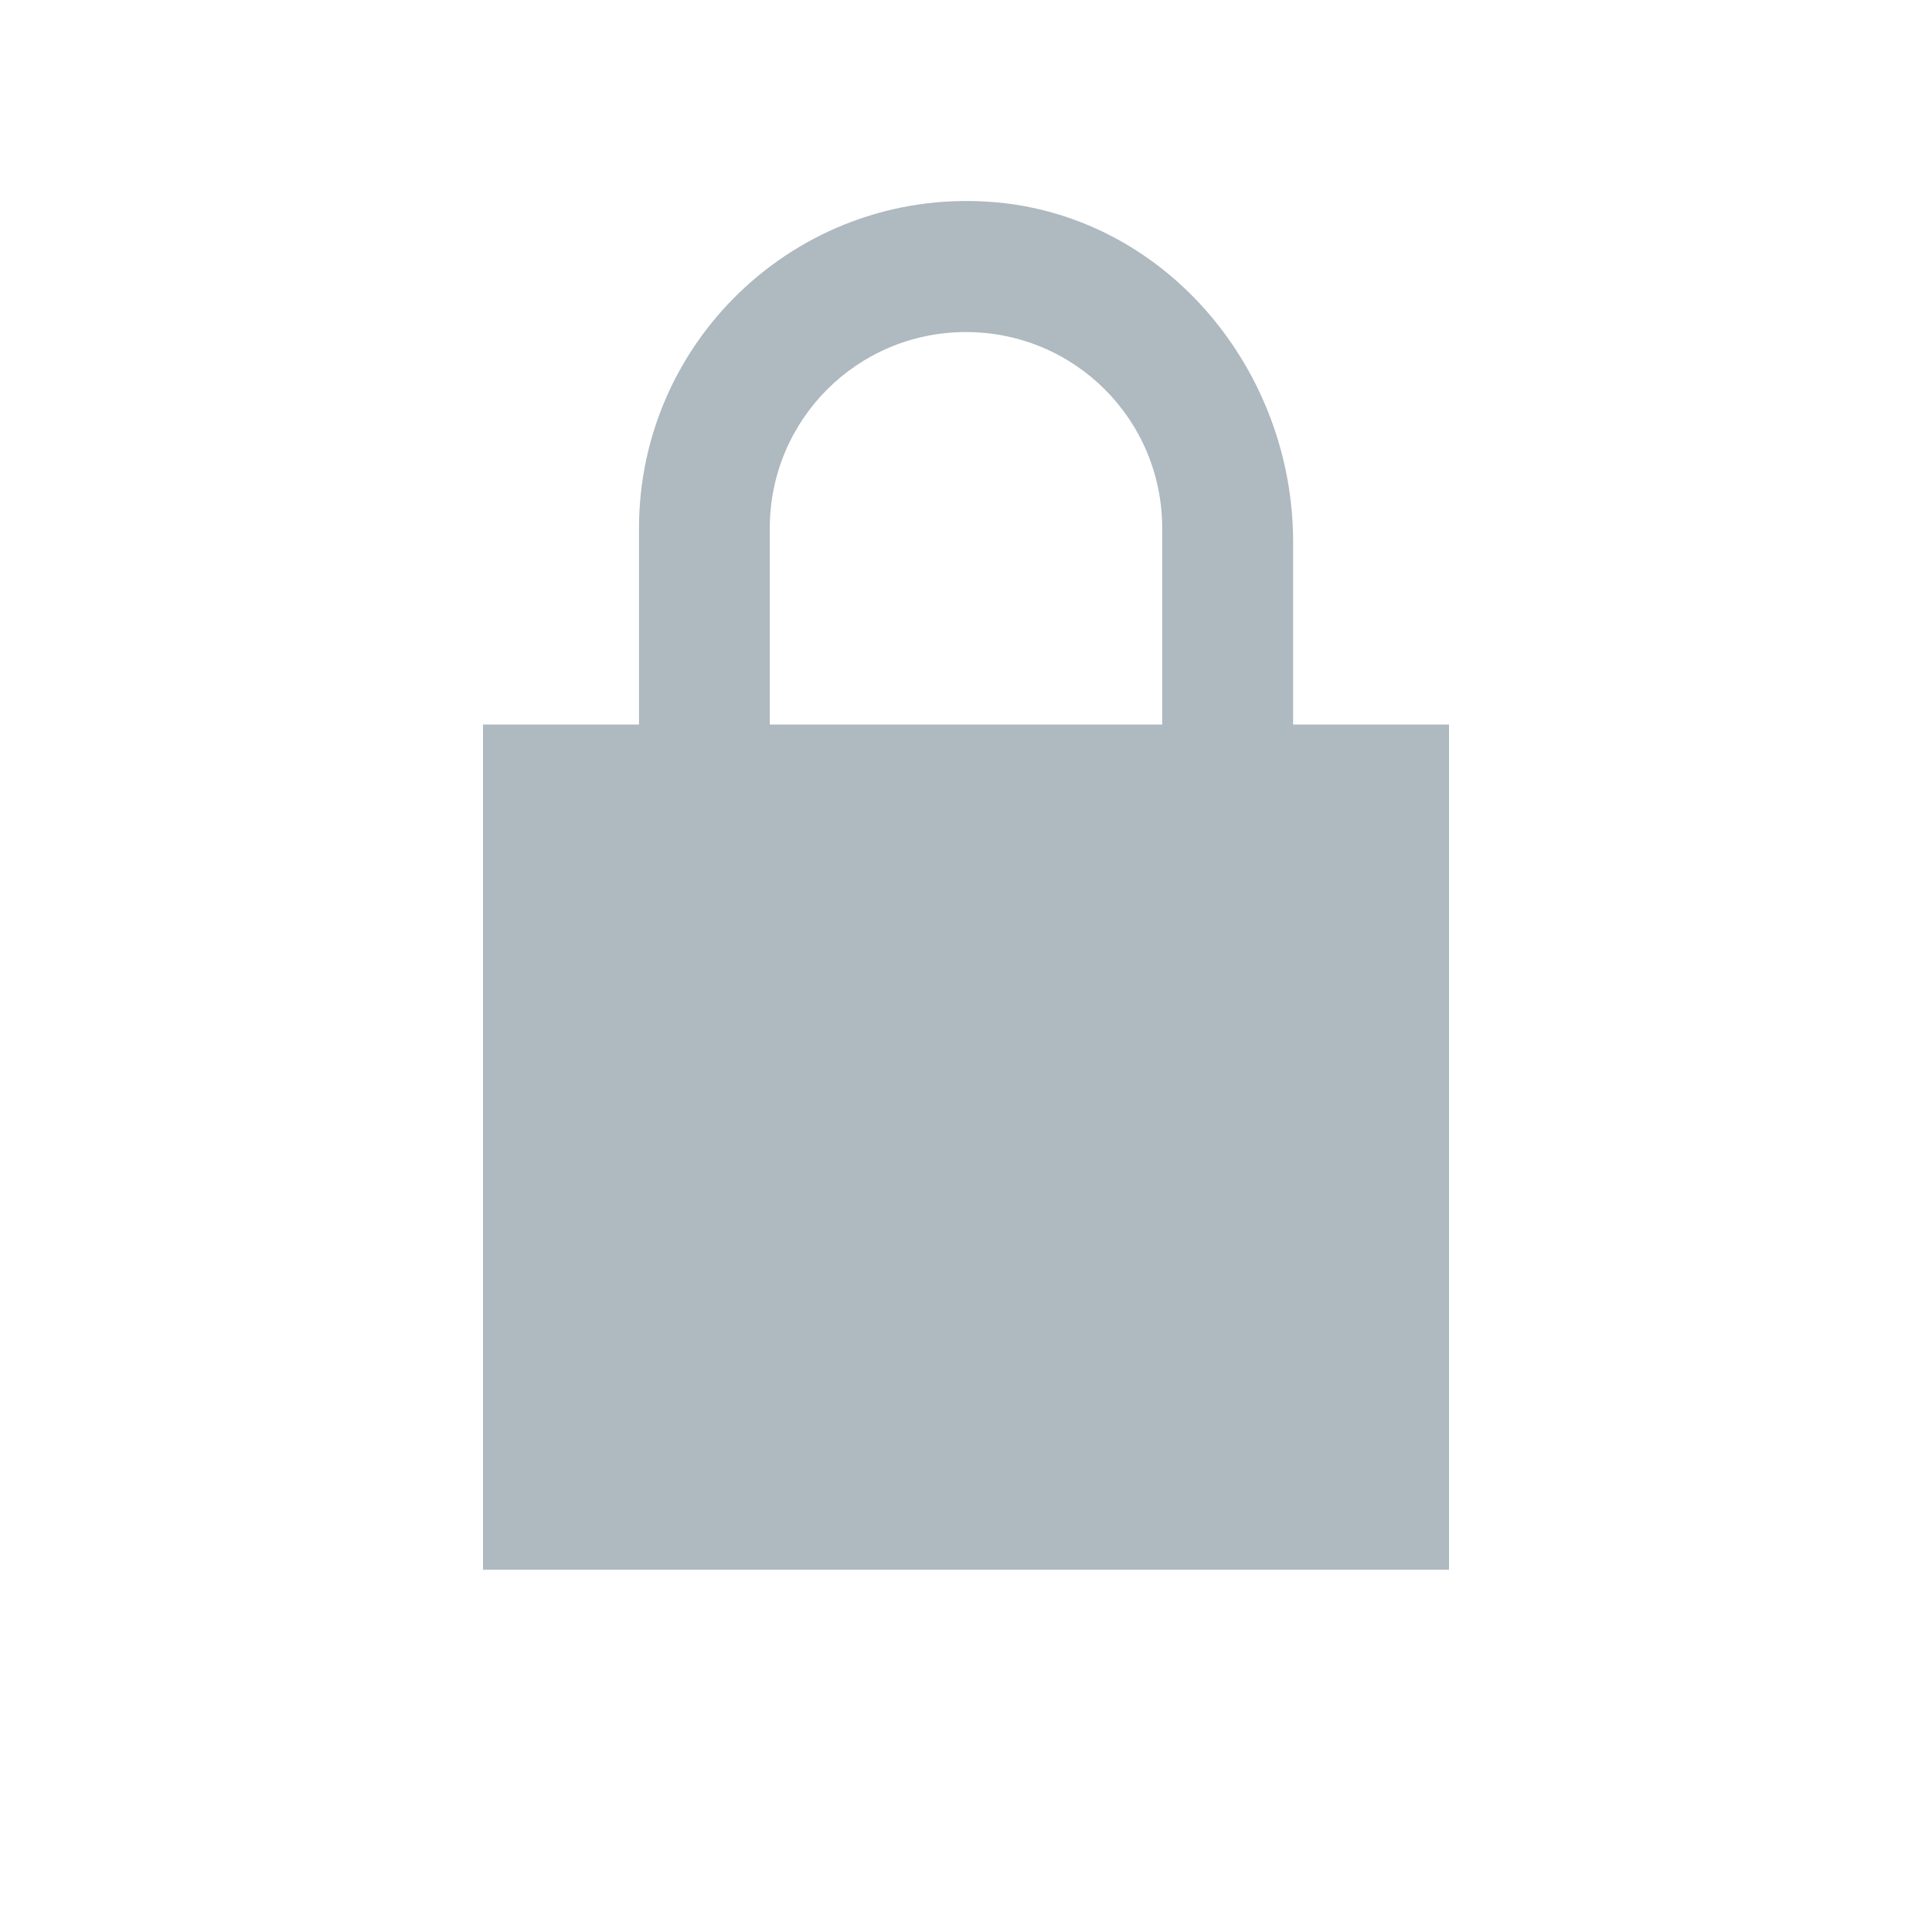
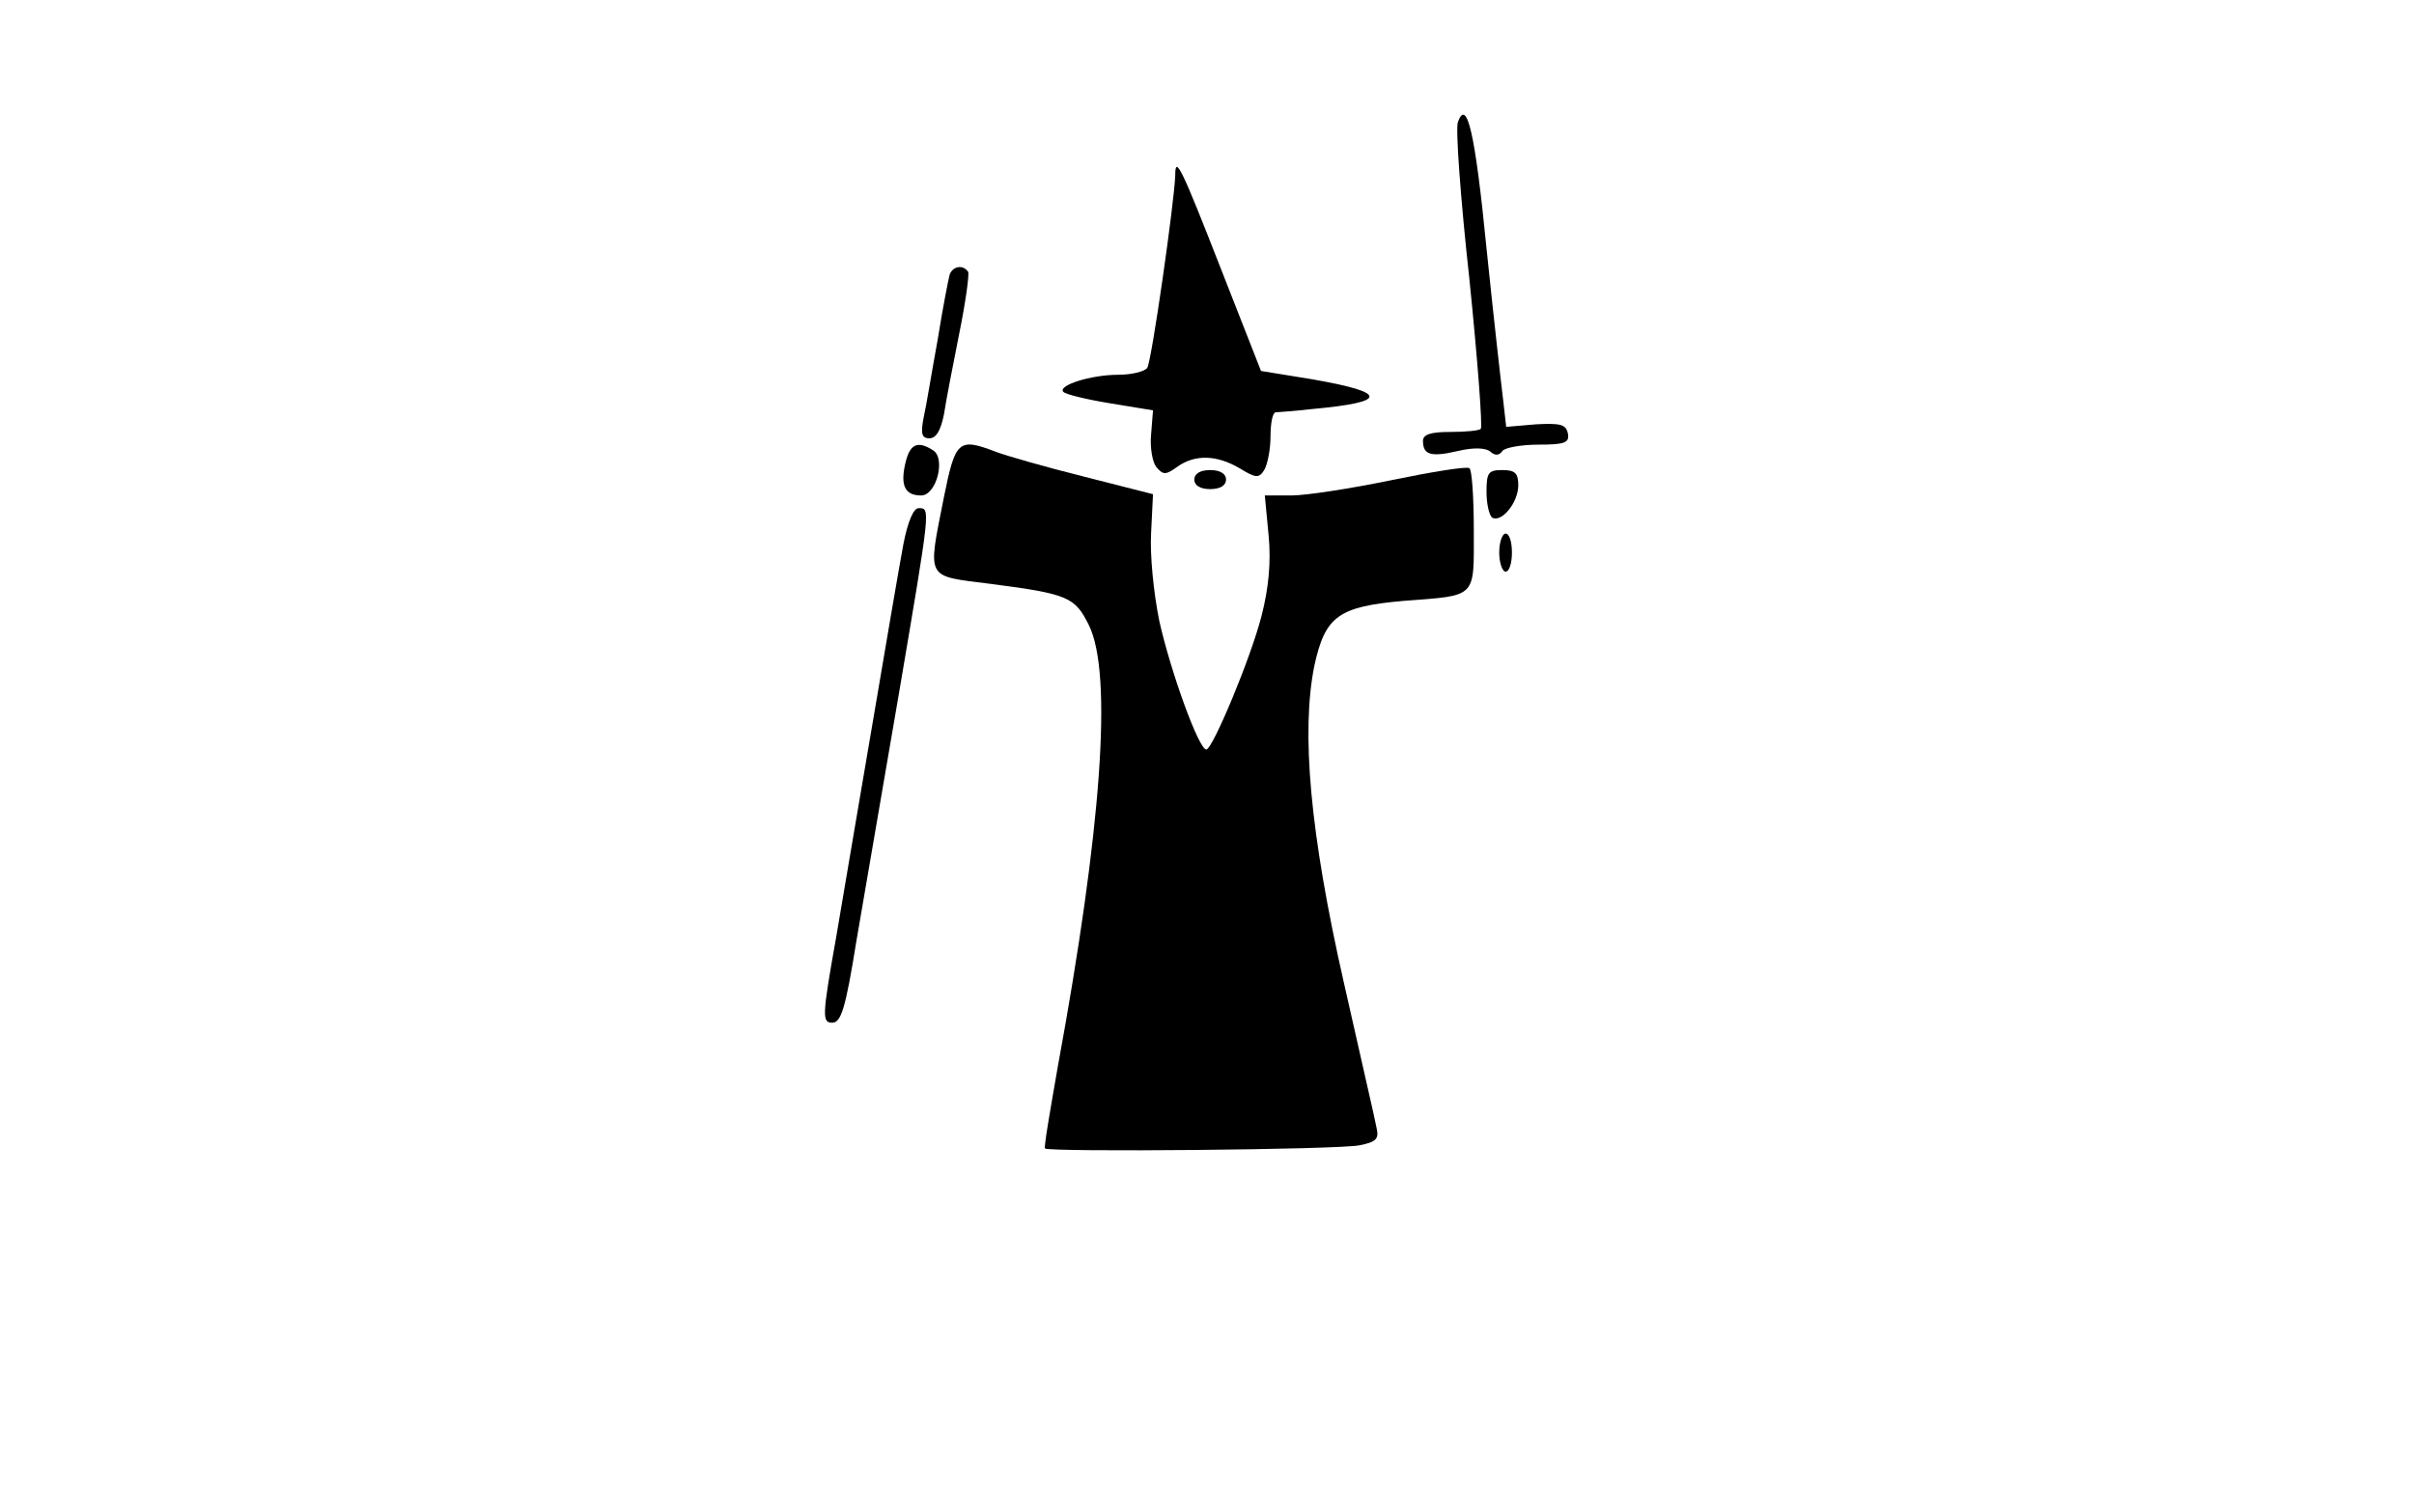
- <svg xmlns="http://www.w3.org/2000/svg" width="16" height="16" viewBox="0 0 16 16">
-   <g fill="none" fill-rule="evenodd">
-     <polygon points="0 0 16 0 16 16 0 16" />
-     <polygon points="0 0 16 0 16 16 0 16" opacity=".87" />
-     <g fill="#9AA7B0" fill-opacity=".8" transform="translate(3.667 1)">
-       <path d="M8.333,5 L7.042,5 L7.042,3.488 C7.042,2.075 6.007,0.813 4.599,0.677 C2.985,0.525 1.625,1.793 1.625,3.375 L1.625,5 L0.333,5 L0.333,12 L8.333,12 L8.333,5 Z M2.708,5 L2.708,3.375 C2.708,2.475 3.434,1.75 4.333,1.75 C5.232,1.75 5.958,2.475 5.958,3.375 L5.958,5 L2.708,5 Z" />
-     </g>
+ <svg xmlns="http://www.w3.org/2000/svg" version="1.0" width="380pt" height="238pt" viewBox="0 0 380 238" preserveAspectRatio="xMidYMid meet">
+   <g transform="translate(0,238) scale(0.1,-0.1)" fill="#000000" stroke="none">
+     <path d="M2295 2188 c-4 -9 4 -120 18 -247 13 -127 21 -234 18 -236 -2 -3 -24 -5 -48 -5 -31 0 -43 -4 -43 -14 0 -22 12 -26 55 -16 25 6 44 5 51 -1 8 -7 14 -6 19 1 3 5 29 10 56 10 43 0 50 3 47 18 -3 14 -12 16 -50 14 l-47 -4 -5 44 c-3 24 -15 130 -26 237 -18 183 -31 237 -45 199z" />
+     <path d="M1850 2104 c-1 -39 -37 -292 -44 -303 -4 -6 -25 -11 -46 -11 -43 0 -96 -17 -86 -27 4 -4 37 -12 74 -18 l67 -11 -3 -38 c-2 -20 2 -43 8 -51 11 -13 15 -13 33 0 28 20 62 19 98 -2 26 -16 31 -16 39 -3 5 8 10 32 10 53 0 20 3 37 8 38 4 0 30 2 57 5 121 11 121 26 0 47 l-80 13 -62 158 c-64 164 -73 182 -73 150z" />
+     <path d="M1495 1948 c-2 -7 -11 -53 -19 -103 -9 -49 -18 -105 -22 -122 -5 -26 -3 -33 9 -33 11 0 18 13 23 38 3 20 14 77 24 127 10 49 16 93 14 97 -8 12 -24 9 -29 -4z" />
+     <path d="M1425 1650 c-8 -35 0 -50 25 -50 24 0 39 58 19 71 -25 16 -37 10 -44 -21z" />
+     <path d="M1486 1598 c-26 -132 -30 -124 72 -137 124 -16 134 -21 156 -65 38 -77 20 -321 -49 -696 -12 -69 -22 -126 -20 -128 5 -6 464 -2 495 5 26 5 31 10 27 27 -2 12 -26 115 -52 231 -53 234 -67 393 -46 497 17 78 38 93 140 102 117 9 111 3 111 111 0 52 -3 96 -7 98 -5 3 -60 -6 -123 -19 -63 -13 -134 -24 -157 -24 l-42 0 6 -63 c4 -42 0 -83 -11 -126 -17 -67 -77 -210 -87 -211 -12 0 -56 122 -74 202 -9 44 -15 104 -13 139 l3 61 -110 28 c-60 15 -123 33 -138 39 -58 22 -63 18 -81 -71z" />
+     <path d="M1880 1625 c0 -9 9 -15 25 -15 16 0 25 6 25 15 0 9 -9 15 -25 15 -16 0 -25 -6 -25 -15z" />
+     <path d="M2340 1606 c0 -19 4 -37 9 -41 15 -8 41 24 41 51 0 19 -5 24 -25 24 -22 0 -25 -4 -25 -34z" />
+     <path d="M1422 1523 c-6 -32 -27 -155 -47 -273 -20 -118 -47 -275 -59 -347 -22 -123 -22 -133 -6 -133 14 0 21 22 38 128 12 70 42 245 67 390 50 295 50 292 31 292 -8 0 -17 -21 -24 -57z" />
+     <path d="M2360 1510 c0 -16 5 -30 10 -30 6 0 10 14 10 30 0 17 -4 30 -10 30 -5 0 -10 -13 -10 -30z" />
  </g>
</svg>
